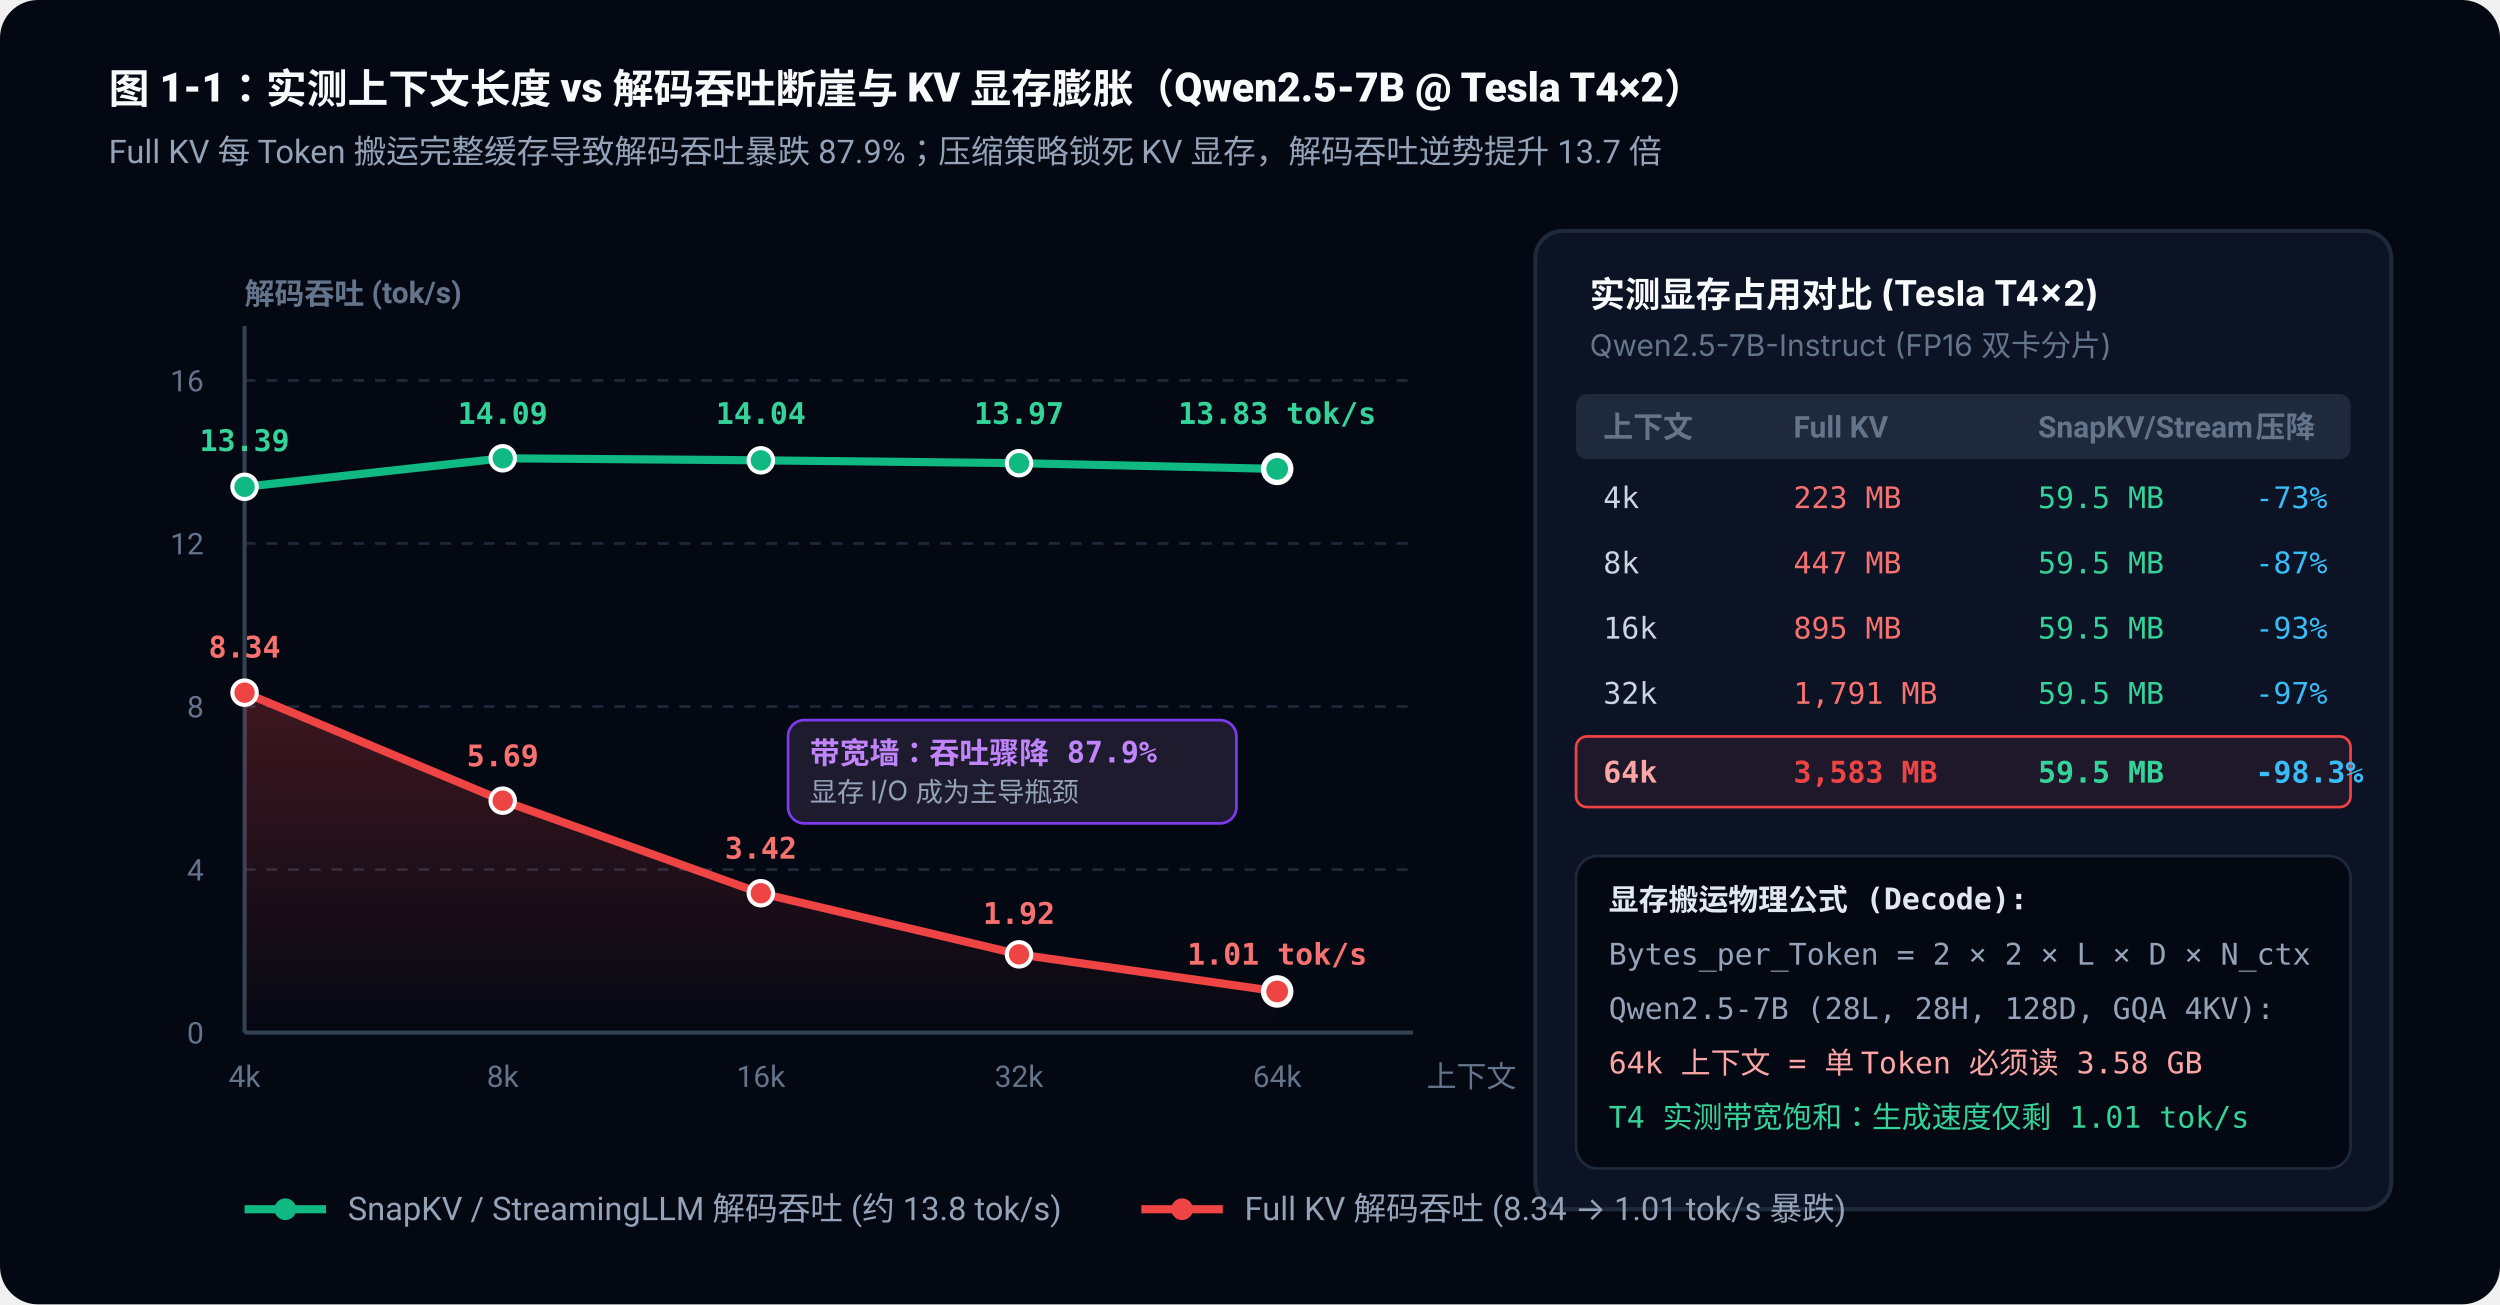
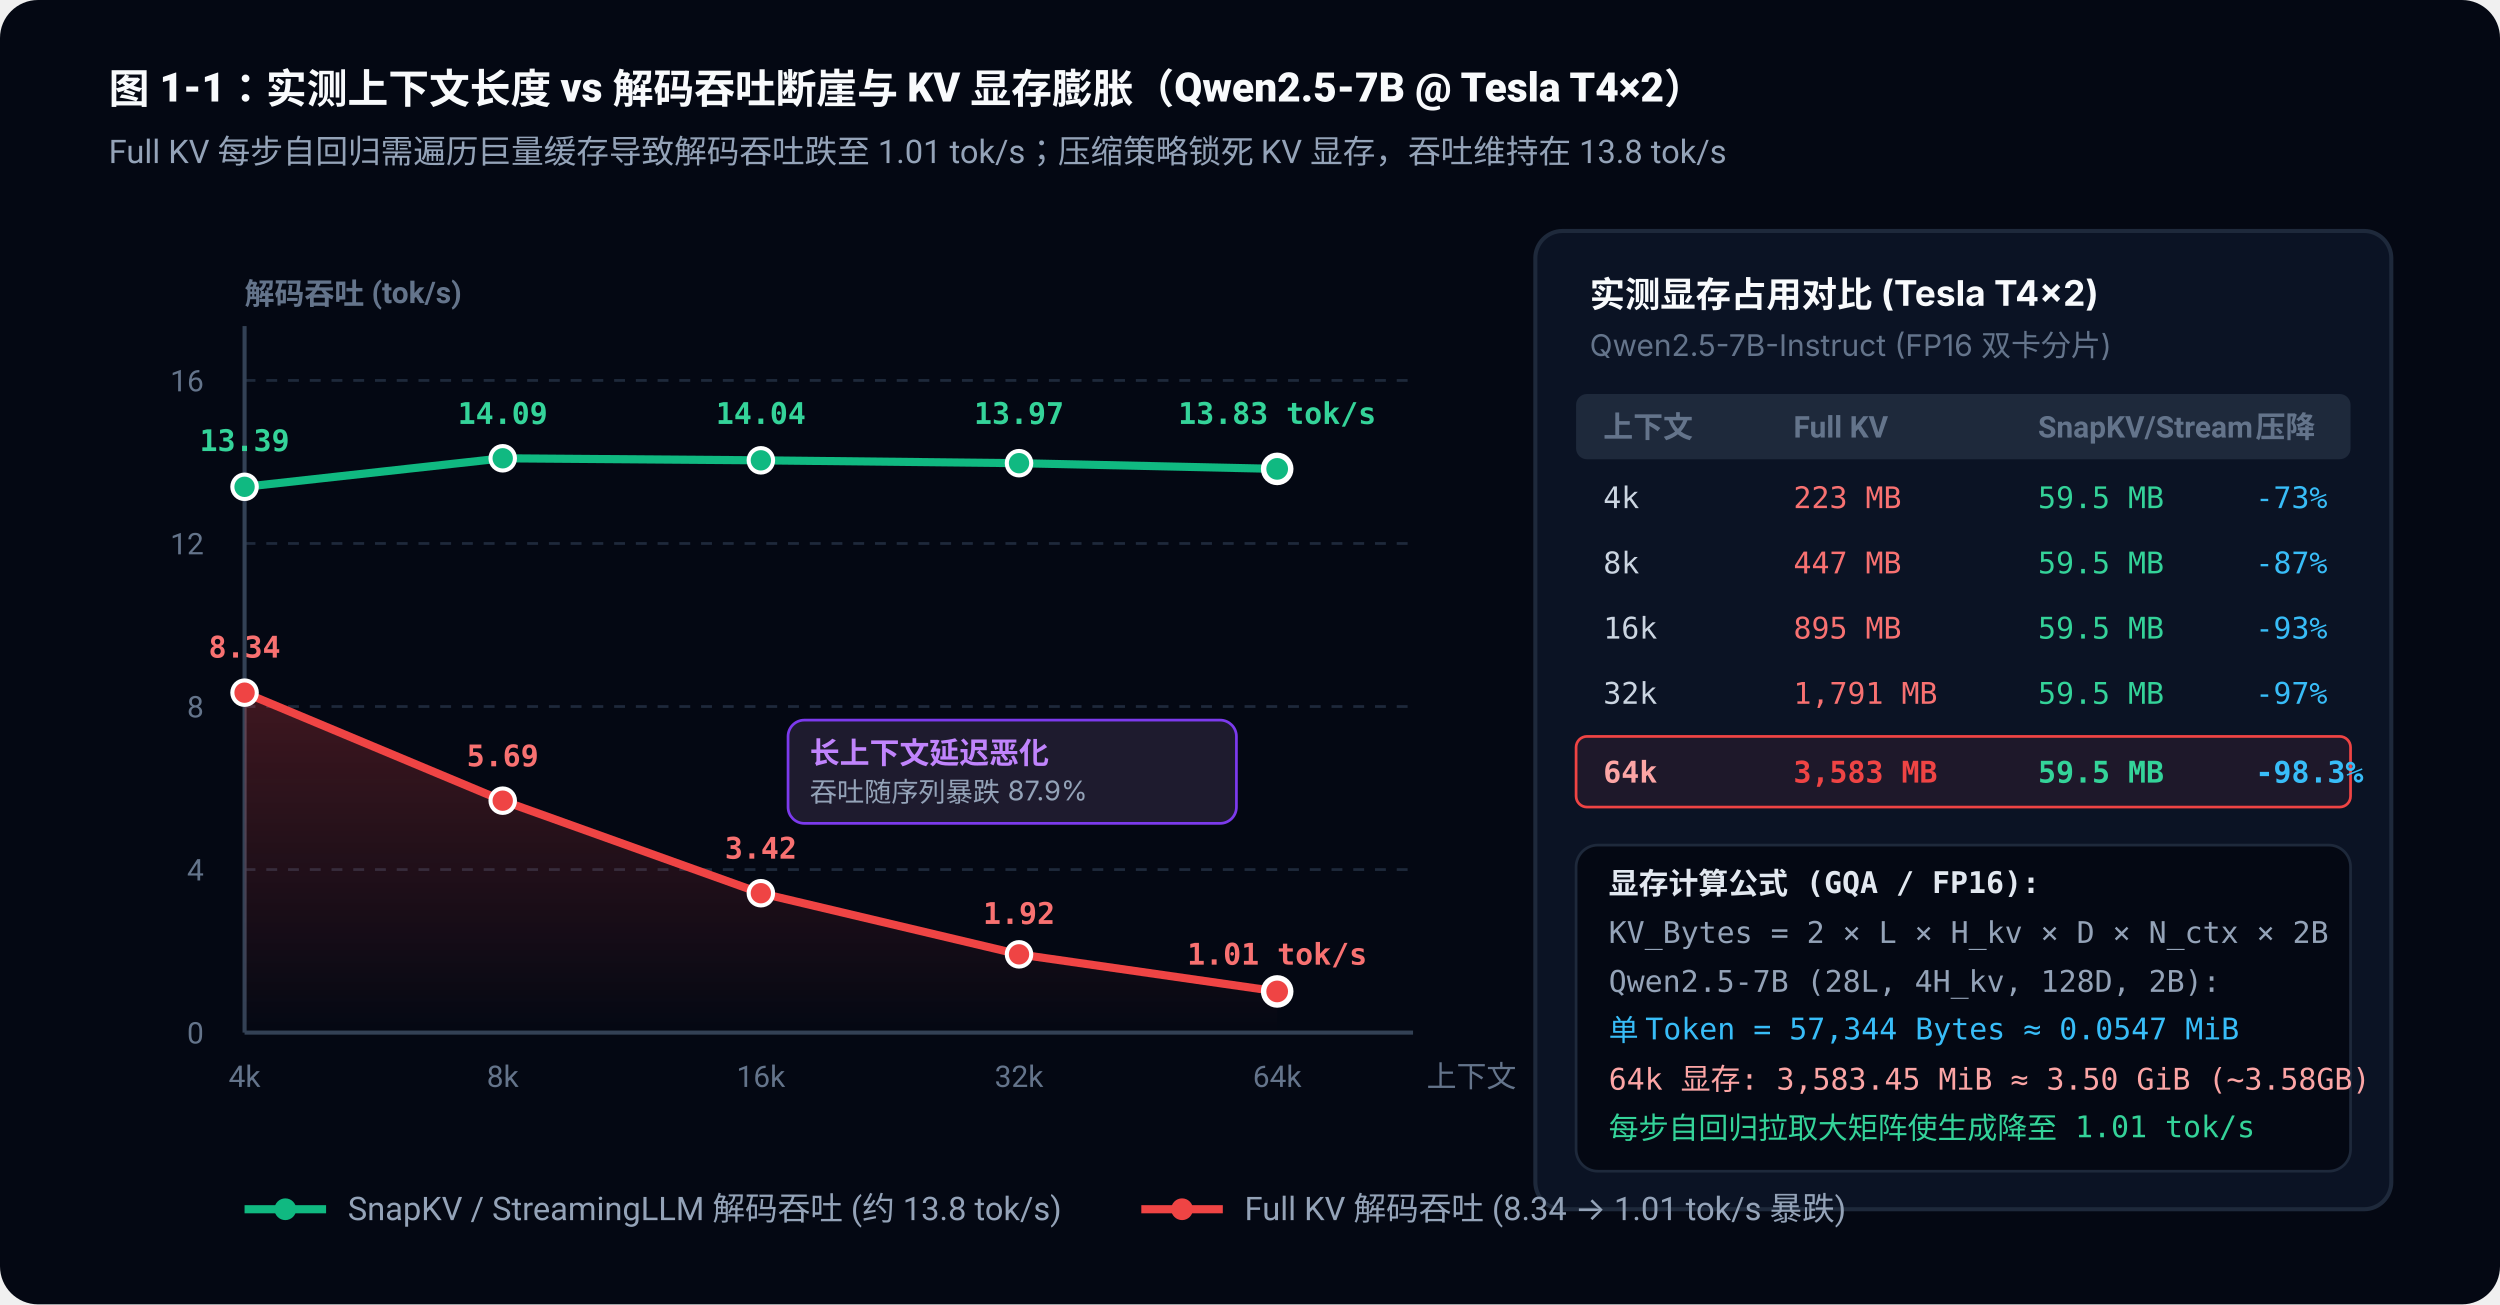
<svg xmlns="http://www.w3.org/2000/svg" width="920" height="480" viewBox="0 0 920 480">
  <defs>
    <style>
      .bg { fill: #040813; rx: 14; }
      .axis { stroke: #334155; stroke-width: 1.5; }
      .grid { stroke: #1e293b; stroke-width: 1; stroke-dasharray: 4,4; }
      .text-title { font-family: -apple-system, BlinkMacSystemFont, 'Segoe UI', Roboto, sans-serif; font-weight: 800; font-size: 15px; fill: #f8fafc; }
      .text-sub { font-family: -apple-system, BlinkMacSystemFont, 'Segoe UI', Roboto, sans-serif; font-size: 12px; fill: #94a3b8; }
      .text-axis { font-family: -apple-system, BlinkMacSystemFont, 'Segoe UI', Roboto, sans-serif; font-size: 11px; fill: #64748b; }
      .text-mono { font-family: ui-monospace, SFMono-Regular, Menlo, Monaco, Consolas, monospace; font-size: 11px; }
      .line-full-tp { fill: none; stroke: #ef4444; stroke-width: 3; }
      .line-comp-tp { fill: none; stroke: #10b981; stroke-width: 3; }
      .line-full-mem { fill: none; stroke: #f59e0b; stroke-width: 2.5; stroke-dasharray: 6,4; }
    </style>
    <linearGradient id="fullArea" x1="0" y1="0" x2="0" y2="1">
      <stop offset="0%" stop-color="#ef4444" stop-opacity="0.25" />
      <stop offset="100%" stop-color="#ef4444" stop-opacity="0" />
    </linearGradient>
  </defs>
  <rect width="920" height="480" class="bg" />
  <text x="40" y="38" class="text-title">图 1-1：实测上下文长度 vs 解码吞吐断崖与 KV 显存膨胀（Qwen2.5-7B @ Tesla T4×2）</text>
-   <text x="40" y="60" class="text-sub">Full KV 每 Token 搬运完整缓存导致解码吞吐暴跌 87.9%；压缩策略锁死 KV 显存，解码吞吐逆势提升 13.7 倍</text>
+   <text x="40" y="60" class="text-sub">Full KV 每步自回归需遍历巨量缓存导致解码吞吐跌至 1.01 tok/s；压缩策略锁死 KV 显存，吞吐维持在 13.8 tok/s</text>
  <g transform="translate(0, 20)">
    <line x1="90" y1="120" x2="520" y2="120" class="grid" />
    <text x="75" y="124" class="text-axis" text-anchor="end">16</text>
    <line x1="90" y1="180" x2="520" y2="180" class="grid" />
    <text x="75" y="184" class="text-axis" text-anchor="end">12</text>
    <line x1="90" y1="240" x2="520" y2="240" class="grid" />
    <text x="75" y="244" class="text-axis" text-anchor="end">8</text>
    <line x1="90" y1="300" x2="520" y2="300" class="grid" />
    <text x="75" y="304" class="text-axis" text-anchor="end">4</text>
    <line x1="90" y1="360" x2="520" y2="360" class="axis" />
    <text x="75" y="364" class="text-axis" text-anchor="end">0</text>
    <line x1="90" y1="100" x2="90" y2="360" class="axis" />
    <text x="90" y="92" class="text-axis" font-weight="700">解码吞吐 (tok/s)</text>
    <text x="90" y="380" class="text-axis" text-anchor="middle">4k</text>
    <text x="185" y="380" class="text-axis" text-anchor="middle">8k</text>
    <text x="280" y="380" class="text-axis" text-anchor="middle">16k</text>
    <text x="375" y="380" class="text-axis" text-anchor="middle">32k</text>
    <text x="470" y="380" class="text-axis" text-anchor="middle">64k</text>
    <text x="525" y="380" class="text-axis">上下文</text>
    <path d="M 90 159.15 L 185 148.65 L 280 149.4 L 375 150.45 L 470 152.55" class="line-comp-tp" />
    <path d="M 90 234.9 L 185 274.65 L 280 308.7 L 375 331.2 L 470 344.85" class="line-full-tp" />
    <path d="M 90 234.9 L 185 274.65 L 280 308.7 L 375 331.2 L 470 344.85 L 470 360 L 90 360 Z" fill="url(#fullArea)" />
    <circle cx="90" cy="234.9" r="4.5" fill="#ef4444" stroke="#ffffff" stroke-width="1.5" />
    <text x="90" y="222" class="text-mono" font-weight="700" fill="#f87171" text-anchor="middle">8.34</text>
    <circle cx="185" cy="274.65" r="4.5" fill="#ef4444" stroke="#ffffff" stroke-width="1.5" />
    <text x="185" y="262" class="text-mono" font-weight="700" fill="#f87171" text-anchor="middle">5.69</text>
    <circle cx="280" cy="308.7" r="4.5" fill="#ef4444" stroke="#ffffff" stroke-width="1.5" />
    <text x="280" y="296" class="text-mono" font-weight="700" fill="#f87171" text-anchor="middle">3.42</text>
    <circle cx="375" cy="331.2" r="4.5" fill="#ef4444" stroke="#ffffff" stroke-width="1.5" />
    <text x="375" y="320" class="text-mono" font-weight="700" fill="#f87171" text-anchor="middle">1.92</text>
    <circle cx="470" cy="344.85" r="5" fill="#ef4444" stroke="#ffffff" stroke-width="2" />
    <text x="470" y="335" class="text-mono" font-weight="800" fill="#f87171" text-anchor="middle">1.01 tok/s</text>
    <circle cx="90" cy="159.15" r="4.5" fill="#10b981" stroke="#ffffff" stroke-width="1.5" />
    <text x="90" y="146" class="text-mono" font-weight="700" fill="#34d399" text-anchor="middle">13.39</text>
    <circle cx="185" cy="148.65" r="4.5" fill="#10b981" stroke="#ffffff" stroke-width="1.5" />
    <text x="185" y="136" class="text-mono" font-weight="700" fill="#34d399" text-anchor="middle">14.09</text>
    <circle cx="280" cy="149.4" r="4.5" fill="#10b981" stroke="#ffffff" stroke-width="1.5" />
    <text x="280" y="136" class="text-mono" font-weight="700" fill="#34d399" text-anchor="middle">14.04</text>
    <circle cx="375" cy="150.45" r="4.5" fill="#10b981" stroke="#ffffff" stroke-width="1.5" />
    <text x="375" y="136" class="text-mono" font-weight="700" fill="#34d399" text-anchor="middle">13.97</text>
    <circle cx="470" cy="152.55" r="5" fill="#10b981" stroke="#ffffff" stroke-width="2" />
    <text x="470" y="136" class="text-mono" font-weight="800" fill="#34d399" text-anchor="middle">13.83 tok/s</text>
    <rect x="290" y="245" width="165" height="38" rx="6" fill="#1e1b2e" stroke="#7c3aed" stroke-width="1" />
-     <text x="298" y="261" class="text-mono" font-weight="700" fill="#c084fc">带宽墙：吞吐骤降 87.9%</text>
-     <text x="298" y="275" font-family="-apple-system, sans-serif" font-size="10" fill="#94a3b8">显存 I/O 成为主导瓶颈</text>
+     <text x="298" y="261" class="text-mono" font-weight="700" fill="#c084fc">长上下文延迟恶化</text>
+     <text x="298" y="275" font-family="-apple-system, sans-serif" font-size="10" fill="#94a3b8">吞吐随序列暴跌 87.9%</text>
  </g>
  <g transform="translate(565, 85)">
    <rect x="0" y="0" width="315" height="360" rx="10" fill="#0b1324" stroke="#1e293b" stroke-width="1.5" />
    <text x="20" y="28" font-family="-apple-system, sans-serif" font-size="13" font-weight="700" fill="#f8fafc">实测显存占用对比 (Tesla T4×2)</text>
    <text x="20" y="46" font-family="-apple-system, sans-serif" font-size="11" fill="#64748b">Qwen2.5-7B-Instruct (FP16 双卡分片)</text>
    <g transform="translate(15, 60)">
      <rect x="0" y="0" width="285" height="24" rx="4" fill="#1e293b" />
      <text x="10" y="16" class="text-axis" font-weight="700">上下文</text>
      <text x="80" y="16" class="text-axis" font-weight="700">Full KV</text>
      <text x="170" y="16" class="text-axis" font-weight="700">SnapKV/Stream</text>
      <text x="250" y="16" class="text-axis" font-weight="700">压降</text>
      <text x="10" y="42" class="text-mono" fill="#cbd5e1">4k</text>
      <text x="80" y="42" class="text-mono" fill="#f87171">223 MB</text>
      <text x="170" y="42" class="text-mono" fill="#34d399">59.5 MB</text>
      <text x="250" y="42" class="text-mono" fill="#38bdf8">-73%</text>
      <text x="10" y="66" class="text-mono" fill="#cbd5e1">8k</text>
      <text x="80" y="66" class="text-mono" fill="#f87171">447 MB</text>
      <text x="170" y="66" class="text-mono" fill="#34d399">59.5 MB</text>
      <text x="250" y="66" class="text-mono" fill="#38bdf8">-87%</text>
      <text x="10" y="90" class="text-mono" fill="#cbd5e1">16k</text>
      <text x="80" y="90" class="text-mono" fill="#f87171">895 MB</text>
      <text x="170" y="90" class="text-mono" fill="#34d399">59.5 MB</text>
      <text x="250" y="90" class="text-mono" fill="#38bdf8">-93%</text>
      <text x="10" y="114" class="text-mono" fill="#cbd5e1">32k</text>
      <text x="80" y="114" class="text-mono" fill="#f87171">1,791 MB</text>
      <text x="170" y="114" class="text-mono" fill="#34d399">59.5 MB</text>
      <text x="250" y="114" class="text-mono" fill="#38bdf8">-97%</text>
      <rect x="0" y="126" width="285" height="26" rx="4" fill="#1e182a" stroke="#ef4444" stroke-width="1" />
      <text x="10" y="143" class="text-mono" font-weight="700" fill="#fca5a5">64k</text>
      <text x="80" y="143" class="text-mono" font-weight="800" fill="#ef4444">3,583 MB</text>
      <text x="170" y="143" class="text-mono" font-weight="800" fill="#34d399">59.5 MB</text>
      <text x="250" y="143" class="text-mono" font-weight="800" fill="#38bdf8">-98.3%</text>
    </g>
-     <g transform="translate(15, 230)">
-       <rect x="0" y="0" width="285" height="115" rx="8" fill="#040813" stroke="#1e293b" stroke-width="1" />
-       <text x="12" y="20" class="text-mono" font-weight="700" fill="#e2e8f0">显存搬运物理公式 (Decode):</text>
-       <text x="12" y="40" class="text-mono" font-size="10" fill="#94a3b8">Bytes_per_Token = 2 × 2 × L × D × N_ctx</text>
-       <text x="12" y="60" class="text-mono" font-size="10" fill="#94a3b8">Qwen2.5-7B (28L, 28H, 128D, GQA 4KV):</text>
-       <text x="12" y="80" class="text-mono" font-size="10" fill="#fca5a5">64k 上下文 = 单 Token 必须读 3.58 GB</text>
-       <text x="12" y="100" class="text-mono" font-size="10" fill="#34d399">T4 实测带宽饱和：生成速度仅剩 1.01 tok/s</text>
+     <g transform="translate(15, 226)">
+       <rect x="0" y="0" width="285" height="120" rx="8" fill="#040813" stroke="#1e293b" stroke-width="1" />
+       <text x="12" y="18" class="text-mono" font-weight="700" fill="#e2e8f0">显存计算公式 (GQA / FP16):</text>
+       <text x="12" y="36" class="text-mono" font-size="10" fill="#94a3b8">KV_Bytes = 2 × L × H_kv × D × N_ctx × 2B</text>
+       <text x="12" y="54" class="text-mono" font-size="10" fill="#94a3b8">Qwen2.5-7B (28L, 4H_kv, 128D, 2B):</text>
+       <text x="12" y="72" class="text-mono" font-size="10" fill="#38bdf8">单 Token = 57,344 Bytes ≈ 0.0547 MiB</text>
+       <text x="12" y="90" class="text-mono" font-size="10" fill="#fca5a5">64k 显存: 3,583.45 MiB ≈ 3.50 GiB (~3.58GB)</text>
+       <text x="12" y="108" class="text-mono" font-size="10" fill="#34d399">每步自回归拉取大矩阵使生成降至 1.01 tok/s</text>
    </g>
  </g>
  <g transform="translate(90, 445)">
    <line x1="0" y1="0" x2="30" y2="0" class="line-comp-tp" />
    <circle cx="15" cy="0" r="4" fill="#10b981" />
    <text x="38" y="4" class="text-sub">SnapKV / StreamingLLM 解码吞吐 (约 13.8 tok/s)</text>
    <line x1="330" y1="0" x2="360" y2="0" class="line-full-tp" />
    <circle cx="345" cy="0" r="4" fill="#ef4444" />
    <text x="368" y="4" class="text-sub">Full KV 解码吞吐 (8.34 → 1.01 tok/s 暴跌)</text>
  </g>
</svg>
